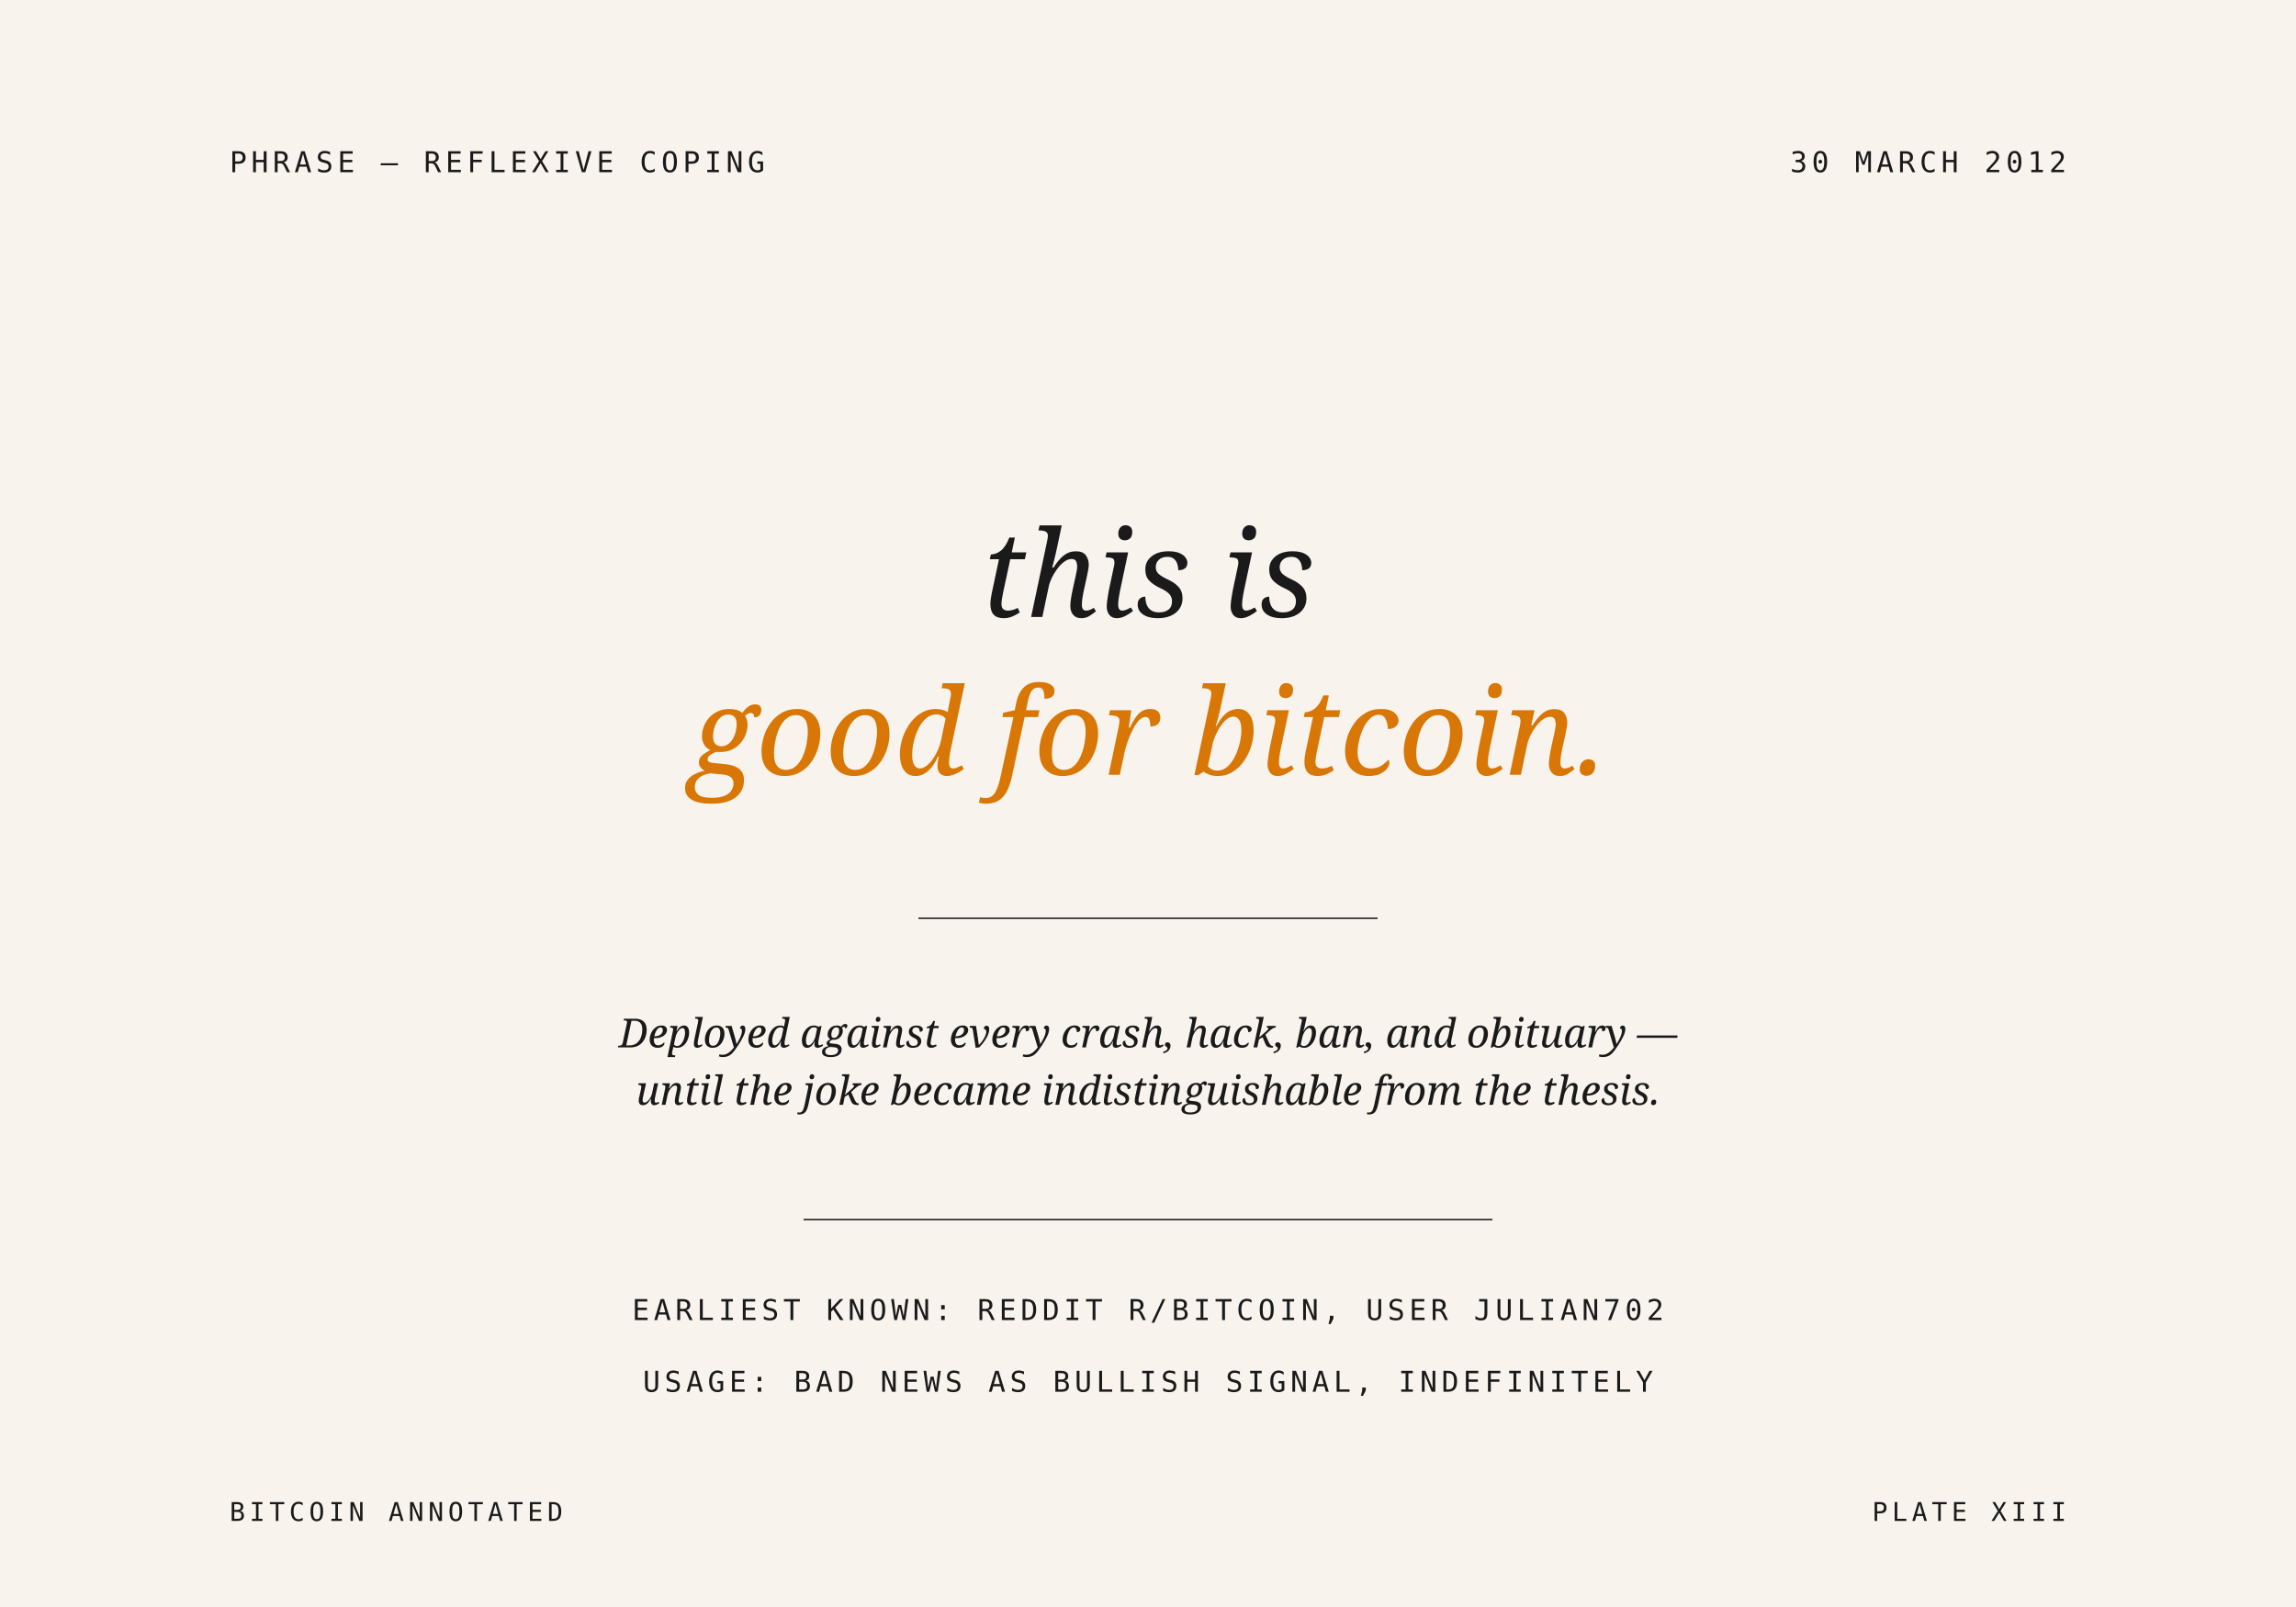
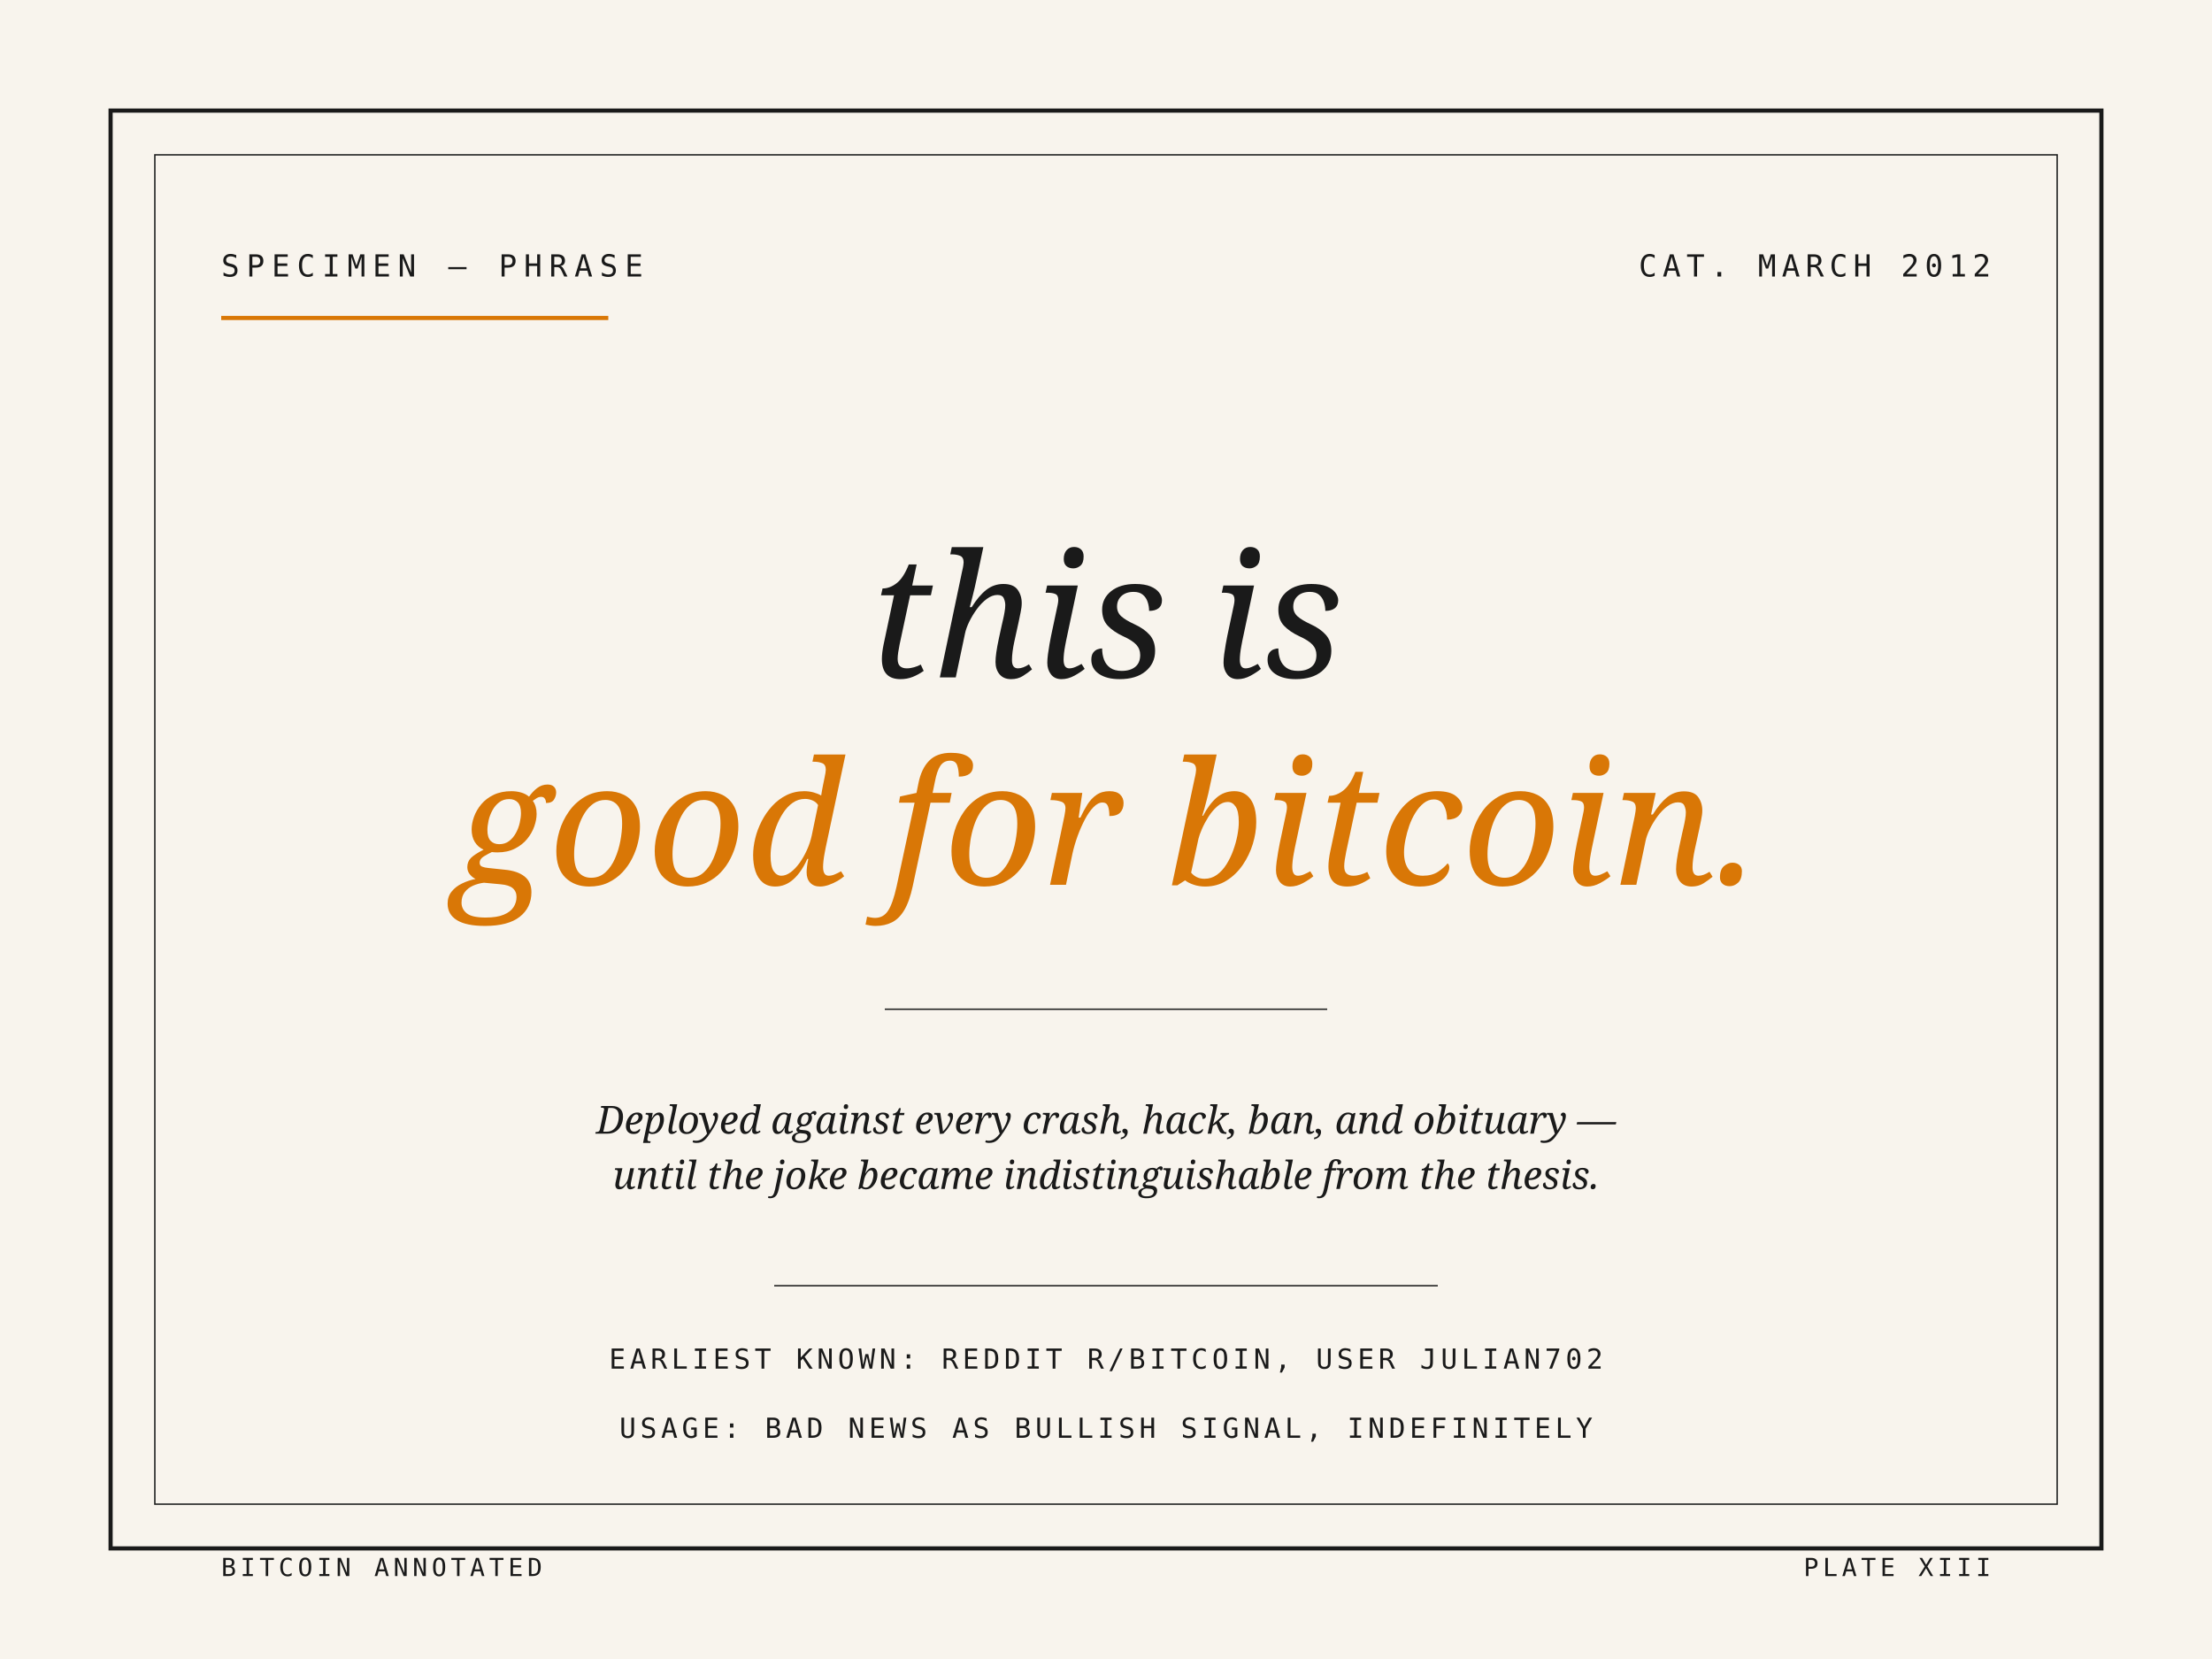
- <svg xmlns="http://www.w3.org/2000/svg" viewBox="0 0 800 560" width="800" height="560">
-   <rect width="800" height="560" fill="#f8f4ed" />
-   <text x="80" y="60" font-family="JetBrains Mono, monospace" font-size="10" fill="#1a1a1a" letter-spacing="1.5">PHRASE — REFLEXIVE COPING</text>
-   <text x="720" y="60" font-family="JetBrains Mono, monospace" font-size="10" fill="#1a1a1a" letter-spacing="1.5" text-anchor="end">30 MARCH 2012</text>
-   <text x="400" y="215" font-family="EB Garamond, Garamond, serif" font-style="italic" font-size="42" fill="#1a1a1a" text-anchor="middle" font-weight="500">this is</text>
-   <text x="400" y="270" font-family="EB Garamond, Garamond, serif" font-style="italic" font-size="42" fill="#d97706" text-anchor="middle" font-weight="500">good for bitcoin.</text>
-   <line x1="320" y1="320" x2="480" y2="320" stroke="#1a1a1a" stroke-width="0.5" />
-   <text x="400" y="365" font-family="EB Garamond, Garamond, serif" font-style="italic" font-size="14" fill="#1a1a1a" text-anchor="middle">Deployed against every crash, hack, ban, and obituary —</text>
-   <text x="400" y="385" font-family="EB Garamond, Garamond, serif" font-style="italic" font-size="14" fill="#1a1a1a" text-anchor="middle">until the joke became indistinguishable from the thesis.</text>
-   <line x1="280" y1="425" x2="520" y2="425" stroke="#1a1a1a" stroke-width="0.5" />
-   <text x="400" y="460" font-family="JetBrains Mono, monospace" font-size="10" fill="#1a1a1a" letter-spacing="1.5" text-anchor="middle">EARLIEST KNOWN: REDDIT R/BITCOIN, USER JULIAN702</text>
-   <text x="400" y="485" font-family="JetBrains Mono, monospace" font-size="10" fill="#1a1a1a" letter-spacing="1.5" text-anchor="middle">USAGE: BAD NEWS AS BULLISH SIGNAL, INDEFINITELY</text>
-   <text x="80" y="530" font-family="JetBrains Mono, monospace" font-size="9" fill="#1a1a1a" letter-spacing="1.5">BITCOIN ANNOTATED</text>
-   <text x="720" y="530" font-family="JetBrains Mono, monospace" font-size="9" fill="#1a1a1a" letter-spacing="1.5" text-anchor="end">PLATE XIII</text>
+ <svg xmlns="http://www.w3.org/2000/svg" viewBox="0 0 800 600" width="800" height="600">
+   <rect width="800" height="600" fill="#f8f4ed" />
+   <rect x="40" y="40" width="720" height="520" fill="none" stroke="#1a1a1a" stroke-width="1.5" />
+   <rect x="56" y="56" width="688" height="488" fill="none" stroke="#1a1a1a" stroke-width="0.5" />
+   <text x="80" y="100" font-family="JetBrains Mono, monospace" font-size="11" fill="#1a1a1a" letter-spacing="2.5">SPECIMEN — PHRASE</text>
+   <line x1="80" y1="115" x2="220" y2="115" stroke="#d97706" stroke-width="1.5" />
+   <text x="720" y="100" font-family="JetBrains Mono, monospace" font-size="11" fill="#1a1a1a" letter-spacing="2" text-anchor="end">CAT. MARCH 2012</text>
+   <text x="400" y="245" font-family="EB Garamond, Garamond, serif" font-style="italic" font-size="62" fill="#1a1a1a" text-anchor="middle" font-weight="500">this is</text>
+   <text x="400" y="320" font-family="EB Garamond, Garamond, serif" font-style="italic" font-size="62" fill="#d97706" text-anchor="middle" font-weight="500">good for bitcoin.</text>
+   <line x1="320" y1="365" x2="480" y2="365" stroke="#1a1a1a" stroke-width="0.5" />
+   <text x="400" y="410" font-family="EB Garamond, Garamond, serif" font-style="italic" font-size="14" fill="#1a1a1a" text-anchor="middle">Deployed against every crash, hack, ban, and obituary —</text>
+   <text x="400" y="430" font-family="EB Garamond, Garamond, serif" font-style="italic" font-size="14" fill="#1a1a1a" text-anchor="middle">until the joke became indistinguishable from the thesis.</text>
+   <line x1="280" y1="465" x2="520" y2="465" stroke="#1a1a1a" stroke-width="0.5" />
+   <text x="400" y="495" font-family="JetBrains Mono, monospace" font-size="10" fill="#1a1a1a" letter-spacing="1.5" text-anchor="middle">EARLIEST KNOWN: REDDIT R/BITCOIN, USER JULIAN702</text>
+   <text x="400" y="520" font-family="JetBrains Mono, monospace" font-size="10" fill="#1a1a1a" letter-spacing="1.5" text-anchor="middle">USAGE: BAD NEWS AS BULLISH SIGNAL, INDEFINITELY</text>
+   <text x="80" y="570" font-family="JetBrains Mono, monospace" font-size="9" fill="#1a1a1a" letter-spacing="1.5">BITCOIN ANNOTATED</text>
+   <text x="720" y="570" font-family="JetBrains Mono, monospace" font-size="9" fill="#1a1a1a" letter-spacing="1.5" text-anchor="end">PLATE XIII</text>
</svg>
